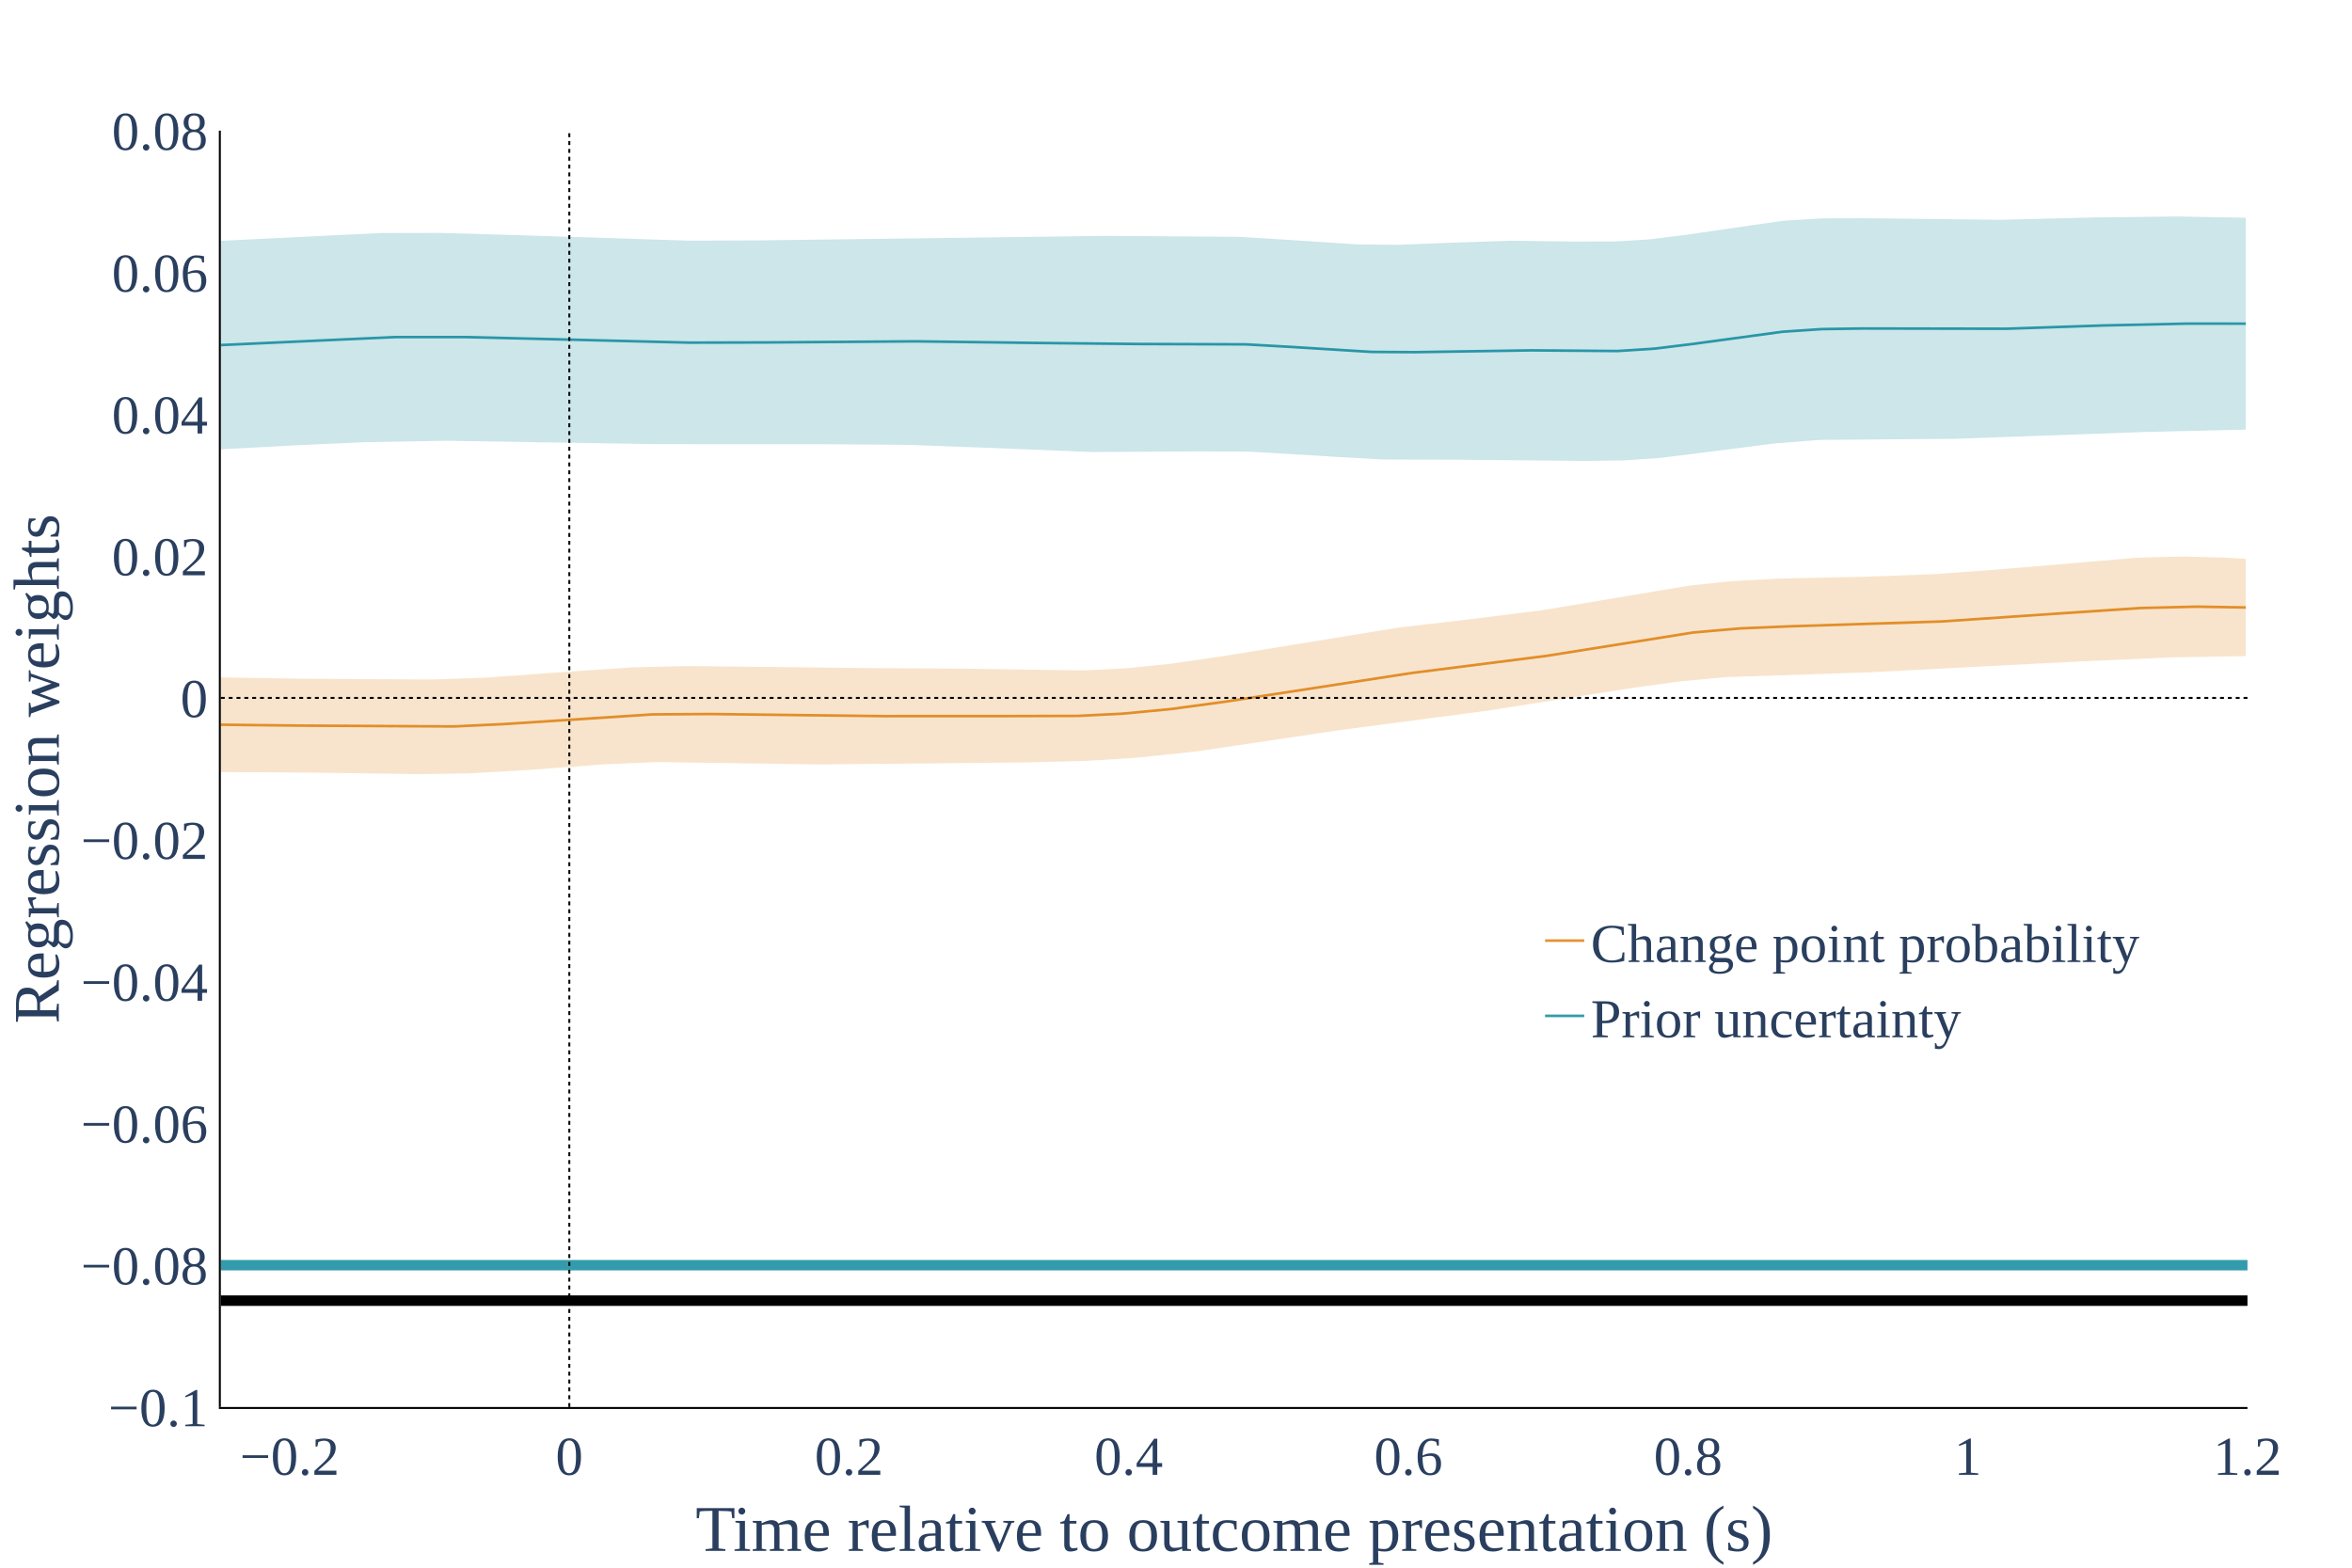
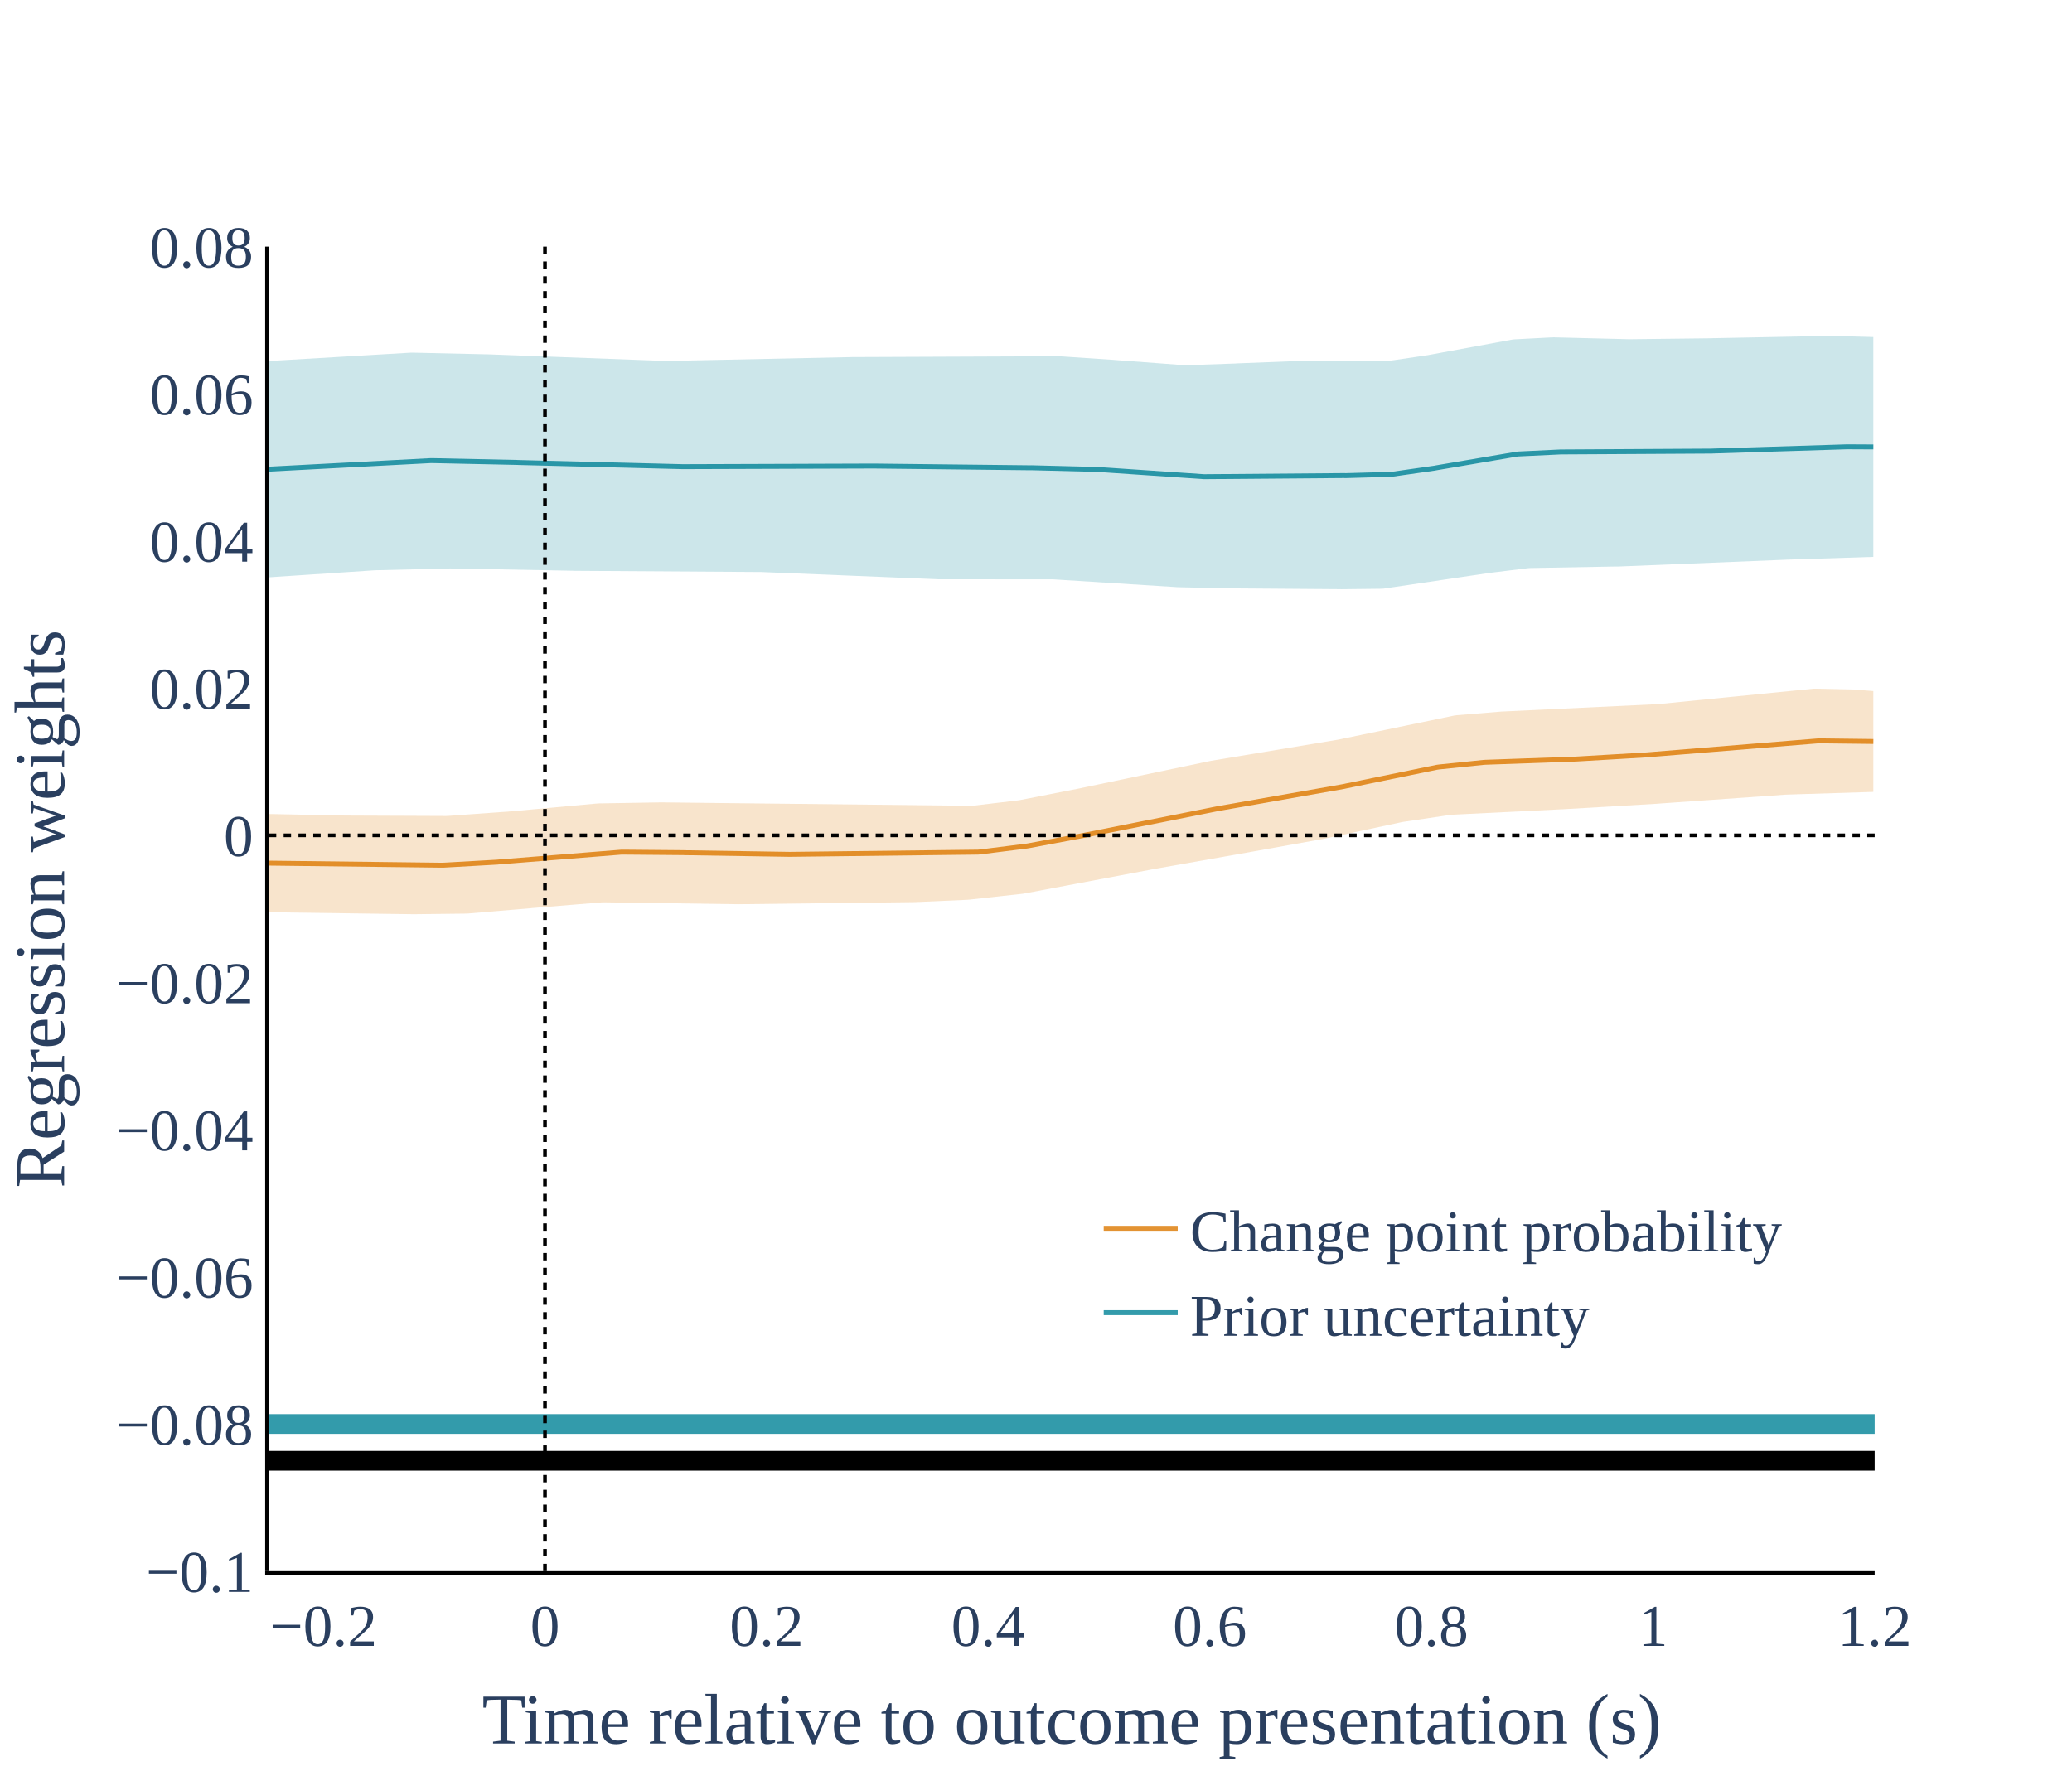
- <svg xmlns="http://www.w3.org/2000/svg" class="main-svg" width="1800" height="1200" style="" viewBox="0 0 1800 1200">
-   <rect x="0" y="0" width="1800" height="1200" style="fill: rgb(255, 255, 255); fill-opacity: 1;" />
-   <defs id="defs-352318">
+ <svg xmlns="http://www.w3.org/2000/svg" class="main-svg" width="2625" height="2250" style="" viewBox="0 0 840 720">
+   <rect x="0" y="0" width="840" height="720" style="fill: rgb(255, 255, 255); fill-opacity: 1;" />
+   <defs id="defs-042c22">
    <g class="clips">
-       <clipPath id="clip352318xyplot" class="plotclip">
-         <rect width="1551" height="977" />
-       </clipPath>
-       <clipPath class="axesclip" id="clip352318x">
-         <rect x="169" y="0" width="1551" height="1200" />
-       </clipPath>
-       <clipPath class="axesclip" id="clip352318y">
-         <rect x="0" y="100" width="1800" height="977" />
-       </clipPath>
-       <clipPath class="axesclip" id="clip352318xy">
-         <rect x="169" y="100" width="1551" height="977" />
+       <clipPath id="clip042c22xyplot" class="plotclip">
+         <rect width="651" height="537" />
+       </clipPath>
+       <clipPath class="axesclip" id="clip042c22x">
+         <rect x="109" y="0" width="651" height="720" />
+       </clipPath>
+       <clipPath class="axesclip" id="clip042c22y">
+         <rect x="0" y="100" width="840" height="537" />
+       </clipPath>
+       <clipPath class="axesclip" id="clip042c22xy">
+         <rect x="109" y="100" width="651" height="537" />
      </clipPath>
    </g>
    <g class="gradients" />
    <g class="patterns" />
  </defs>
  <g class="bglayer">
-     <rect class="bg" x="169" y="100" width="1551" height="977" style="fill: rgb(255, 255, 255); fill-opacity: 1; stroke-width: 0;" />
+     <rect class="bg" x="109" y="100" width="651" height="537" style="fill: rgb(255, 255, 255); fill-opacity: 1; stroke-width: 0;" />
  </g>
  <g class="layer-below">
    <g class="imagelayer" />
    <g class="shapelayer" />
  </g>
  <g class="cartesianlayer">
    <g class="subplot xy">
      <g class="layer-subplot">
        <g class="shapelayer" />
        <g class="imagelayer" />
      </g>
      <g class="minor-gridlayer">
        <g class="x" />
        <g class="y" />
      </g>
      <g class="gridlayer">
        <g class="x">
-           <path class="xgrid crisp" transform="translate(221.66,0)" d="M0,100v977" style="stroke: rgb(255, 255, 255); stroke-opacity: 1; stroke-width: 1px;" />
-           <path class="xgrid crisp" transform="translate(649.75,0)" d="M0,100v977" style="stroke: rgb(255, 255, 255); stroke-opacity: 1; stroke-width: 1px;" />
-           <path class="xgrid crisp" transform="translate(863.8,0)" d="M0,100v977" style="stroke: rgb(255, 255, 255); stroke-opacity: 1; stroke-width: 1px;" />
-           <path class="xgrid crisp" transform="translate(1077.85,0)" d="M0,100v977" style="stroke: rgb(255, 255, 255); stroke-opacity: 1; stroke-width: 1px;" />
-           <path class="xgrid crisp" transform="translate(1291.9,0)" d="M0,100v977" style="stroke: rgb(255, 255, 255); stroke-opacity: 1; stroke-width: 1px;" />
-           <path class="xgrid crisp" transform="translate(1505.95,0)" d="M0,100v977" style="stroke: rgb(255, 255, 255); stroke-opacity: 1; stroke-width: 1px;" />
+           <path class="xgrid crisp" transform="translate(131.1,0)" d="M0,100v537" style="stroke: rgb(255, 255, 255); stroke-opacity: 1; stroke-width: 1px;" />
+           <path class="xgrid crisp" transform="translate(310.79,0)" d="M0,100v537" style="stroke: rgb(255, 255, 255); stroke-opacity: 1; stroke-width: 1px;" />
+           <path class="xgrid crisp" transform="translate(400.63,0)" d="M0,100v537" style="stroke: rgb(255, 255, 255); stroke-opacity: 1; stroke-width: 1px;" />
+           <path class="xgrid crisp" transform="translate(490.47,0)" d="M0,100v537" style="stroke: rgb(255, 255, 255); stroke-opacity: 1; stroke-width: 1px;" />
+           <path class="xgrid crisp" transform="translate(580.31,0)" d="M0,100v537" style="stroke: rgb(255, 255, 255); stroke-opacity: 1; stroke-width: 1px;" />
+           <path class="xgrid crisp" transform="translate(670.16,0)" d="M0,100v537" style="stroke: rgb(255, 255, 255); stroke-opacity: 1; stroke-width: 1px;" />
        </g>
        <g class="y">
-           <path class="ygrid crisp" transform="translate(0,968.44)" d="M169,0h1551" style="stroke: rgb(255, 255, 255); stroke-opacity: 1; stroke-width: 1px;" />
-           <path class="ygrid crisp" transform="translate(0,859.89)" d="M169,0h1551" style="stroke: rgb(255, 255, 255); stroke-opacity: 1; stroke-width: 1px;" />
-           <path class="ygrid crisp" transform="translate(0,751.33)" d="M169,0h1551" style="stroke: rgb(255, 255, 255); stroke-opacity: 1; stroke-width: 1px;" />
-           <path class="ygrid crisp" transform="translate(0,642.78)" d="M169,0h1551" style="stroke: rgb(255, 255, 255); stroke-opacity: 1; stroke-width: 1px;" />
-           <path class="ygrid crisp" transform="translate(0,425.67)" d="M169,0h1551" style="stroke: rgb(255, 255, 255); stroke-opacity: 1; stroke-width: 1px;" />
-           <path class="ygrid crisp" transform="translate(0,317.11)" d="M169,0h1551" style="stroke: rgb(255, 255, 255); stroke-opacity: 1; stroke-width: 1px;" />
-           <path class="ygrid crisp" transform="translate(0,208.56)" d="M169,0h1551" style="stroke: rgb(255, 255, 255); stroke-opacity: 1; stroke-width: 1px;" />
+           <path class="ygrid crisp" transform="translate(0,577.33)" d="M109,0h651" style="stroke: rgb(255, 255, 255); stroke-opacity: 1; stroke-width: 1px;" />
+           <path class="ygrid crisp" transform="translate(0,517.67)" d="M109,0h651" style="stroke: rgb(255, 255, 255); stroke-opacity: 1; stroke-width: 1px;" />
+           <path class="ygrid crisp" transform="translate(0,458)" d="M109,0h651" style="stroke: rgb(255, 255, 255); stroke-opacity: 1; stroke-width: 1px;" />
+           <path class="ygrid crisp" transform="translate(0,398.33)" d="M109,0h651" style="stroke: rgb(255, 255, 255); stroke-opacity: 1; stroke-width: 1px;" />
+           <path class="ygrid crisp" transform="translate(0,279)" d="M109,0h651" style="stroke: rgb(255, 255, 255); stroke-opacity: 1; stroke-width: 1px;" />
+           <path class="ygrid crisp" transform="translate(0,219.33)" d="M109,0h651" style="stroke: rgb(255, 255, 255); stroke-opacity: 1; stroke-width: 1px;" />
+           <path class="ygrid crisp" transform="translate(0,159.67)" d="M109,0h651" style="stroke: rgb(255, 255, 255); stroke-opacity: 1; stroke-width: 1px;" />
        </g>
      </g>
      <g class="zerolinelayer">
-         <path class="xzl zl crisp" transform="translate(435.71,0)" d="M0,100v977" style="stroke: rgb(255, 255, 255); stroke-opacity: 1; stroke-width: 2px;" />
-         <path class="yzl zl crisp" transform="translate(0,534.22)" d="M169,0h1551" style="stroke: rgb(255, 255, 255); stroke-opacity: 1; stroke-width: 2px;" />
+         <path class="xzl zl crisp" transform="translate(220.94,0)" d="M0,100v537" style="stroke: rgb(255, 255, 255); stroke-opacity: 1; stroke-width: 2px;" />
+         <path class="yzl zl crisp" transform="translate(0,338.67)" d="M109,0h651" style="stroke: rgb(255, 255, 255); stroke-opacity: 1; stroke-width: 2px;" />
      </g>
      <g class="layer-between">
        <g class="shapelayer" />
        <g class="imagelayer" />
      </g>
      <path class="xlines-below" />
      <path class="ylines-below" />
      <g class="overlines-below" />
      <g class="xaxislayer-below" />
      <g class="yaxislayer-below" />
      <g class="overaxes-below" />
      <g class="overplot">
-         <g class="xy" transform="translate(169,100)" clip-path="url(#clip352318xyplot)">
+         <g class="xy" transform="translate(109,100)" clip-path="url(#clip042c22xyplot)">
          <g class="scatterlayer mlayer">
-             <g class="trace scatter trace1901d1" style="stroke-miterlimit: 2; opacity: 1;">
-               <g class="fills" />
-               <g class="errorbars" />
-               <g class="lines">
-                 <path class="js-line" d="M0,454.73L59.93,455.41L62.07,455.42L177.66,456.05L179.8,455.99L216.19,454.28L218.33,454.14L329.64,446.89L331.78,446.83L374.59,446.56L376.73,446.58L509.44,448.2L511.58,448.18L592.92,448.15L595.06,448.17L654.99,447.99L657.13,447.93L689.24,446.33L691.38,446.17L725.63,442.9L727.77,442.65L768.44,437.15L770.58,436.83L911.85,415.08L913.99,414.81L1014.59,402.03L1016.73,401.7L1125.9,384.3L1128.04,384.05L1162.29,381.06L1164.43,380.93L1202.96,379.34L1205.1,379.29L1316.4,375.73L1318.54,375.61L1378.48,371.51L1380.62,371.35L1468.38,365.47L1470.52,365.38L1511.19,364.4L1513.33,364.39L1549.72,365" style="vector-effect: none; fill: none; stroke: rgb(220, 120, 0); stroke-opacity: 0.8; stroke-width: 2px; opacity: 1;" />
-               </g>
-               <g class="points" />
-               <g class="text" />
-             </g>
-             <g class="trace scatter trace68e63c" style="stroke-miterlimit: 2; opacity: 1;">
+             <g class="trace scatter tracedc8eb6" style="stroke-miterlimit: 2; opacity: 1;">
+               <g class="fills" />
+               <g class="errorbars" />
+               <g class="lines">
+                 <path class="js-line" d="M0,249.94L70.08,250.78L70.98,250.76L92.54,249.54L93.44,249.45L142.85,245.49L143.75,245.48L168.01,245.69L168.9,245.72L211.13,246.38L212.03,246.37L287.5,245.48L288.39,245.4L307.26,243.02L308.16,242.87L330.62,238.64L331.52,238.45L385.43,227.71L386.32,227.57L435.74,218.87L436.64,218.67L473.47,211.09L474.37,210.96L492.34,209.11L493.24,209.05L529.17,207.78L530.07,207.74L557.92,206.1L558.82,206.03L628,200.38L628.9,200.36L650.46,200.62" style="vector-effect: none; fill: none; stroke: rgb(220, 120, 0); stroke-opacity: 0.8; stroke-width: 2px; opacity: 1;" />
+               </g>
+               <g class="points" />
+               <g class="text" />
+             </g>
+             <g class="trace scatter trace28f166" style="stroke-miterlimit: 2; opacity: 1;">
              <g class="fills">
                <g>
-                   <path class="js-fill" d="M0,418.5L62.07,419.5L64.21,419.52L160.54,420.15L162.68,420.12L203.35,418.65L205.49,418.52L250.44,415.26L252.58,415.08L314.65,410.87L316.79,410.78L355.32,409.86L357.46,409.85L406.69,410.36L408.83,410.41L498.73,411.42L500.87,411.42L567.23,411.81L569.37,411.86L659.27,413.2L661.41,413.14L691.38,411.64L693.52,411.47L725.63,408.21L727.77,407.94L766.3,402.36L768.44,402.02L901.15,380.42L903.29,380.14L954.66,374.15L956.8,373.91L1010.31,367.21L1012.45,366.89L1055.26,359.79L1057.4,359.4L1121.62,348.59L1123.76,348.31L1153.72,345.07L1155.87,344.89L1192.25,342.88L1194.39,342.8L1260.75,341.36L1262.89,341.31L1312.12,339.43L1314.26,339.31L1365.63,335.47L1367.77,335.27L1466.24,326.94L1468.38,326.83L1500.48,326L1502.62,326L1534.73,326.88L1536.87,327L1549.72,327.8L1549.72,402.2L1494.06,403.18L1491.92,403.25L1423.43,406.24L1421.29,406.35L1260.75,414.68L1258.61,414.75L1153.72,418.23L1151.58,418.37L1117.34,421.51L1115.2,421.76L1080.95,426.49L1078.81,426.83L967.5,444.25L965.36,444.52L856.2,458.88L854.06,459.21L747.03,475.11L744.89,475.38L702.08,479.86L699.94,480.04L663.55,482.35L661.41,482.44L616.46,483.6L614.32,483.63L458.07,485.13L455.92,485.1L333.92,483.36L331.78,483.41L295.39,484.94L293.25,485.07L237.59,489.2L235.45,489.36L190.5,491.97L188.36,492.04L151.97,492.53L149.83,492.52L66.36,491.38L64.21,491.36L0,490.97Z" style="fill: rgb(220, 120, 0); fill-opacity: 0.2; stroke-width: 0;" />
+                   <path class="js-fill" d="M0,230.02L30.55,230.64L31.44,230.65L71.87,230.82L72.77,230.79L98.83,228.9L99.73,228.81L132.97,225.78L133.87,225.73L159.02,225.31L159.92,225.32L284.8,226.7L285.7,226.64L303.67,224.51L304.57,224.37L328.82,219.61L329.72,219.41L381.83,208.49L382.73,208.34L433.94,199.8L434.84,199.6L480.66,190.09L481.56,189.98L499.53,188.5L500.42,188.46L563.31,185.47L564.21,185.38L626.2,179.22L627.1,179.21L642.38,179.55L643.27,179.61L650.46,180.18L650.46,221.06L615.42,222.16L614.52,222.21L563.31,225.82L562.42,225.89L524.68,228.1L523.78,228.13L479.76,230.31L478.86,230.4L459.99,233.19L459.1,233.36L428.55,239.89L427.65,240.09L393.51,246.21L392.61,246.36L358.47,252.4L357.57,252.58L306.36,262.25L305.47,262.38L283.9,264.76L283,264.82L262.34,265.74L261.44,265.76L190.47,266.61L189.57,266.6L135.66,265.83L134.76,265.87L106.91,268.15L106.01,268.24L80.86,270.36L79.96,270.41L58.4,270.66L57.5,270.64L0,269.86Z" style="fill: rgb(220, 120, 0); fill-opacity: 0.2; stroke-width: 0;" />
                </g>
              </g>
              <g class="errorbars" />
              <g class="lines">
-                 <path class="js-line" d="M0,418.5L62.07,419.5L64.21,419.52L160.54,420.15L162.68,420.12L203.35,418.65L205.49,418.52L250.44,415.26L252.58,415.08L314.65,410.87L316.79,410.78L355.32,409.86L357.46,409.85L406.69,410.36L408.83,410.41L498.73,411.42L500.87,411.42L567.23,411.81L569.37,411.86L659.27,413.2L661.41,413.14L691.38,411.64L693.52,411.47L725.63,408.21L727.77,407.94L766.3,402.36L768.44,402.02L901.15,380.42L903.29,380.14L954.66,374.15L956.8,373.91L1010.31,367.21L1012.45,366.89L1055.26,359.79L1057.4,359.4L1121.62,348.59L1123.76,348.31L1153.72,345.07L1155.87,344.89L1192.25,342.88L1194.39,342.8L1260.75,341.36L1262.89,341.31L1312.12,339.43L1314.26,339.31L1365.63,335.47L1367.77,335.27L1466.24,326.94L1468.38,326.83L1500.48,326L1502.62,326L1534.73,326.88L1536.87,327L1549.72,327.8L1549.72,402.2L1494.06,403.18L1491.92,403.25L1423.43,406.24L1421.29,406.35L1260.75,414.68L1258.61,414.75L1153.72,418.23L1151.58,418.37L1117.34,421.51L1115.2,421.76L1080.95,426.49L1078.81,426.83L967.5,444.25L965.36,444.52L856.2,458.88L854.06,459.21L747.03,475.11L744.89,475.38L702.08,479.86L699.94,480.04L663.55,482.35L661.41,482.44L616.46,483.6L614.32,483.63L458.07,485.13L455.92,485.1L333.92,483.36L331.78,483.41L295.39,484.94L293.25,485.07L237.59,489.2L235.45,489.36L190.5,491.97L188.36,492.04L151.97,492.53L149.83,492.52L66.36,491.38L64.21,491.36L0,490.97" style="vector-effect: none; fill: none; stroke: rgb(255, 255, 255); stroke-opacity: 0; stroke-width: 2px; opacity: 1;" />
-               </g>
-               <g class="points" />
-               <g class="text" />
-             </g>
-             <g class="trace scatter trace5e1f94" style="stroke-miterlimit: 2; opacity: 1;">
-               <g class="fills" />
-               <g class="errorbars" />
-               <g class="lines">
-                 <path class="js-line" d="M0,164.13L132.71,158.05L134.85,158.02L186.22,158.02L188.36,158.05L261.14,159.82L263.28,159.88L357.46,162.25L359.6,162.27L419.54,162.11L421.68,162.09L530.84,161.29L532.98,161.3L618.6,162.43L620.74,162.48L706.36,163.35L708.5,163.33L783.42,163.58L785.56,163.65L821.95,165.71L824.09,165.86L879.74,169.32L881.88,169.38L913.99,169.57L916.13,169.53L1003.89,168.17L1006.03,168.21L1068.11,168.69L1070.25,168.61L1095.93,166.97L1098.07,166.77L1128.04,163.09L1130.18,162.78L1194.39,154.04L1196.53,153.84L1224.36,151.97L1226.5,151.89L1256.47,151.44L1258.61,151.45L1365.63,151.64L1367.77,151.59L1438.41,149.21L1440.55,149.13L1504.77,147.72L1506.91,147.71L1549.72,147.76" style="vector-effect: none; fill: none; stroke: rgb(0, 130, 150); stroke-opacity: 0.8; stroke-width: 2px; opacity: 1;" />
-               </g>
-               <g class="points" />
-               <g class="text" />
-             </g>
-             <g class="trace scatter trace449321" style="stroke-miterlimit: 2; opacity: 1;">
+                 <path class="js-line" d="M0,230.02L30.55,230.64L31.44,230.65L71.87,230.82L72.77,230.79L98.83,228.9L99.73,228.81L132.97,225.78L133.87,225.73L159.02,225.31L159.92,225.32L284.8,226.7L285.7,226.64L303.67,224.51L304.57,224.37L328.82,219.61L329.72,219.41L381.83,208.49L382.73,208.34L433.94,199.8L434.84,199.6L480.66,190.09L481.56,189.98L499.53,188.5L500.42,188.46L563.31,185.47L564.21,185.38L626.2,179.22L627.1,179.21L642.38,179.55L643.27,179.61L650.46,180.18L650.46,221.06L615.42,222.16L614.52,222.21L563.31,225.82L562.42,225.89L524.68,228.1L523.78,228.13L479.76,230.31L478.86,230.4L459.99,233.19L459.1,233.36L428.55,239.89L427.65,240.09L393.51,246.21L392.61,246.36L358.47,252.4L357.57,252.58L306.36,262.25L305.47,262.38L283.9,264.76L283,264.82L262.34,265.74L261.44,265.76L190.47,266.61L189.57,266.6L135.66,265.83L134.76,265.87L106.91,268.15L106.01,268.24L80.86,270.36L79.96,270.41L58.4,270.66L57.5,270.64L0,269.86" style="vector-effect: none; fill: none; stroke: rgb(255, 255, 255); stroke-opacity: 0; stroke-width: 2px; opacity: 1;" />
+               </g>
+               <g class="points" />
+               <g class="text" />
+             </g>
+             <g class="trace scatter tracee8c8e8" style="stroke-miterlimit: 2; opacity: 1;">
+               <g class="fills" />
+               <g class="errorbars" />
+               <g class="lines">
+                 <path class="js-line" d="M0,90.21L65.59,86.76L66.48,86.76L100.62,87.49L101.52,87.53L168.01,89.21L168.9,89.2L245.27,88.95L246.17,88.96L308.16,89.65L309.06,89.64L336.01,90.33L336.91,90.39L379.14,93.26L380.03,93.25L435.74,92.81L436.64,92.83L454.6,92.32L455.5,92.25L472.57,89.81L473.47,89.64L505.81,84.15L506.71,84.06L523.78,83.24L524.68,83.24L584.88,82.9L585.77,82.86L639.68,81.16L640.58,81.16L650.46,81.21" style="vector-effect: none; fill: none; stroke: rgb(0, 130, 150); stroke-opacity: 0.8; stroke-width: 2px; opacity: 1;" />
+               </g>
+               <g class="points" />
+               <g class="text" />
+             </g>
+             <g class="trace scatter trace619b03" style="stroke-miterlimit: 2; opacity: 1;">
              <g class="fills">
                <g>
-                   <path class="js-fill" d="M0,84.35L122.01,78.4L124.15,78.37L166.96,78.28L169.1,78.31L235.45,80.26L237.59,80.35L357.46,84.2L359.6,84.22L413.11,84.01L415.26,83.98L676.4,80.56L678.54,80.56L777,81.25L779.14,81.33L819.81,83.78L821.95,83.94L869.04,87.01L871.18,87.09L899.01,87.4L901.15,87.37L937.54,85.96L939.68,85.85L986.77,84.3L988.91,84.29L1029.58,84.84L1031.72,84.88L1065.96,84.86L1068.11,84.79L1091.65,83.35L1093.79,83.15L1119.48,80.02L1121.62,79.71L1194.39,69.14L1196.53,68.94L1224.36,67.21L1226.5,67.15L1256.47,67.01L1258.61,67.05L1361.35,68.25L1363.49,68.22L1431.99,66.51L1434.13,66.46L1496.2,65.72L1498.34,65.73L1549.72,66.68L1549.72,228.84L1472.66,230.64L1470.52,230.72L1327.1,235.88L1324.96,235.9L1224.36,236.72L1222.22,236.83L1190.11,239.37L1187.97,239.6L1151.58,244.23L1149.44,244.53L1102.35,250.41L1100.21,250.61L1074.53,252.35L1072.39,252.43L1044.56,252.8L1042.42,252.78L946.1,251.87L943.96,251.9L890.44,251.71L888.3,251.64L849.78,249.47L847.63,249.32L787.7,245.75L785.56,245.69L747.03,245.51L744.89,245.54L667.83,245.99L665.69,245.95L605.76,243.53L603.62,243.42L526.56,240.55L524.42,240.5L460.21,240.03L458.07,240.04L336.06,240L333.92,239.96L173.38,237.4L171.24,237.41L111.31,238.43L109.17,238.5L53.51,241.05L51.37,241.17L0,243.92Z" style="fill: rgb(0, 130, 150); fill-opacity: 0.2; stroke-width: 0;" />
+                   <path class="js-fill" d="M0,46.36L57.5,42.98L58.4,42.97L89.84,43.68L90.74,43.72L160.82,46.33L161.72,46.33L235.39,44.78L236.29,44.76L319.84,44.42L320.74,44.44L342.3,45.88L343.2,45.96L371.05,48.04L371.95,48.06L391.71,47.37L392.61,47.31L417.77,46.33L418.67,46.33L454.6,46.19L455.5,46.1L469.88,43.98L470.78,43.81L504.02,37.69L504.92,37.59L520.19,36.79L521.09,36.78L550.74,37.52L551.63,37.54L583.98,37.16L584.88,37.13L633.39,36.18L634.29,36.2L650.46,36.65L650.46,125.78L615.42,126.9L614.52,126.95L547.14,129.69L546.24,129.68L511.2,130.31L510.31,130.38L494.13,132.37L493.24,132.52L451.91,138.65L451.01,138.7L434.84,138.89L433.94,138.87L389.92,138.54L389.02,138.55L368.35,138.07L367.46,138.01L318.04,134.89L317.14,134.89L271.32,134.86L270.43,134.81L199.45,131.91L198.55,131.91L123.98,131.43L123.08,131.4L73.67,130.48L72.77,130.49L43.12,131.21L42.23,131.26L8.98,133.47L8.09,133.53L0,134.07Z" style="fill: rgb(0, 130, 150); fill-opacity: 0.2; stroke-width: 0;" />
                </g>
              </g>
              <g class="errorbars" />
              <g class="lines">
-                 <path class="js-line" d="M0,84.35L122.01,78.4L124.15,78.37L166.96,78.28L169.1,78.31L235.45,80.26L237.59,80.35L357.46,84.2L359.6,84.22L413.11,84.01L415.26,83.98L676.4,80.56L678.54,80.56L777,81.25L779.14,81.33L819.81,83.78L821.95,83.94L869.04,87.01L871.18,87.09L899.01,87.4L901.15,87.37L937.54,85.96L939.68,85.85L986.77,84.3L988.91,84.29L1029.58,84.84L1031.72,84.88L1065.96,84.86L1068.11,84.79L1091.65,83.35L1093.79,83.15L1119.48,80.02L1121.62,79.71L1194.39,69.14L1196.53,68.94L1224.36,67.21L1226.5,67.15L1256.47,67.01L1258.61,67.05L1361.35,68.25L1363.49,68.22L1431.99,66.51L1434.13,66.46L1496.2,65.72L1498.34,65.73L1549.72,66.68L1549.72,228.84L1472.66,230.64L1470.52,230.72L1327.1,235.88L1324.96,235.9L1224.36,236.72L1222.22,236.83L1190.11,239.37L1187.97,239.6L1151.58,244.23L1149.44,244.53L1102.35,250.41L1100.21,250.61L1074.53,252.35L1072.39,252.43L1044.56,252.8L1042.42,252.78L946.1,251.87L943.96,251.9L890.44,251.71L888.3,251.64L849.78,249.47L847.63,249.32L787.7,245.75L785.56,245.69L747.03,245.51L744.89,245.54L667.83,245.99L665.69,245.95L605.76,243.53L603.62,243.42L526.56,240.55L524.42,240.5L460.21,240.03L458.07,240.04L336.06,240L333.92,239.96L173.38,237.4L171.24,237.41L111.31,238.43L109.17,238.5L53.51,241.05L51.37,241.17L0,243.92" style="vector-effect: none; fill: none; stroke: rgb(255, 255, 255); stroke-opacity: 0; stroke-width: 2px; opacity: 1;" />
-               </g>
-               <g class="points" />
-               <g class="text" />
-             </g>
-             <g class="trace scatter trace8c4c43" style="stroke-miterlimit: 2; opacity: 1;">
-               <g class="fills" />
-               <g class="errorbars" />
-               <g class="lines">
-                 <path class="js-line" d="M0,868.44L1551,868.44" style="vector-effect: none; fill: none; stroke: rgb(0, 130, 150); stroke-opacity: 0.8; stroke-width: 8px; opacity: 1;" />
-               </g>
-               <g class="points" />
-               <g class="text" />
-             </g>
-             <g class="trace scatter traceb9a82a" style="stroke-miterlimit: 2; opacity: 1;">
-               <g class="fills" />
-               <g class="errorbars" />
-               <g class="lines">
-                 <path class="js-line" d="M0,895.58L1551,895.58" style="vector-effect: none; fill: none; stroke: rgb(0, 0, 0); stroke-opacity: 1; stroke-width: 8px; opacity: 1;" />
+                 <path class="js-line" d="M0,46.36L57.5,42.98L58.4,42.97L89.84,43.68L90.74,43.72L160.82,46.33L161.72,46.33L235.39,44.78L236.29,44.76L319.84,44.42L320.74,44.44L342.3,45.88L343.2,45.96L371.05,48.04L371.95,48.06L391.71,47.37L392.61,47.31L417.77,46.33L418.67,46.33L454.6,46.19L455.5,46.1L469.88,43.98L470.78,43.81L504.02,37.69L504.92,37.59L520.19,36.79L521.09,36.78L550.74,37.52L551.63,37.54L583.98,37.16L584.88,37.13L633.39,36.18L634.29,36.2L650.46,36.65L650.46,125.78L615.42,126.9L614.52,126.95L547.14,129.69L546.24,129.68L511.2,130.31L510.31,130.38L494.13,132.37L493.24,132.52L451.91,138.65L451.01,138.7L434.84,138.89L433.94,138.87L389.92,138.54L389.02,138.55L368.35,138.07L367.46,138.01L318.04,134.89L317.14,134.89L271.32,134.86L270.43,134.81L199.45,131.91L198.55,131.91L123.98,131.43L123.08,131.4L73.67,130.48L72.77,130.49L43.12,131.21L42.23,131.26L8.98,133.47L8.09,133.53L0,134.07" style="vector-effect: none; fill: none; stroke: rgb(255, 255, 255); stroke-opacity: 0; stroke-width: 2px; opacity: 1;" />
+               </g>
+               <g class="points" />
+               <g class="text" />
+             </g>
+             <g class="trace scatter trace15d106" style="stroke-miterlimit: 2; opacity: 1;">
+               <g class="fills" />
+               <g class="errorbars" />
+               <g class="lines">
+                 <path class="js-line" d="M0,477.33L651,477.33" style="vector-effect: none; fill: none; stroke: rgb(0, 130, 150); stroke-opacity: 0.8; stroke-width: 8px; opacity: 1;" />
+               </g>
+               <g class="points" />
+               <g class="text" />
+             </g>
+             <g class="trace scatter tracefa0cd0" style="stroke-miterlimit: 2; opacity: 1;">
+               <g class="fills" />
+               <g class="errorbars" />
+               <g class="lines">
+                 <path class="js-line" d="M0,492.25L651,492.25" style="vector-effect: none; fill: none; stroke: rgb(0, 0, 0); stroke-opacity: 1; stroke-width: 8px; opacity: 1;" />
              </g>
              <g class="points" />
              <g class="text" />
            </g>
          </g>
        </g>
      </g>
-       <path class="xlines-above crisp" d="M167.5,1077.75H1720" style="fill: none; stroke-width: 1.5px; stroke: rgb(0, 0, 0); stroke-opacity: 1;" />
-       <path class="ylines-above crisp" d="M168.25,100V1077" style="fill: none; stroke-width: 1.5px; stroke: rgb(0, 0, 0); stroke-opacity: 1;" />
+       <path class="xlines-above crisp" d="M107.5,637.75H760" style="fill: none; stroke-width: 1.5px; stroke: rgb(0, 0, 0); stroke-opacity: 1;" />
+       <path class="ylines-above crisp" d="M108.25,100V637" style="fill: none; stroke-width: 1.5px; stroke: rgb(0, 0, 0); stroke-opacity: 1;" />
      <g class="overlines-above" />
      <g class="xaxislayer-above">
        <g class="xtick">
-           <text text-anchor="middle" x="0" y="1128.9" transform="translate(221.66,0)" style="font-family: 'Times New Roman'; font-size: 42px; fill: rgb(42, 63, 95); fill-opacity: 1; white-space: pre; opacity: 1;">−0.2</text>
-         </g>
-         <g class="xtick">
-           <text text-anchor="middle" x="0" y="1128.9" style="font-family: 'Times New Roman'; font-size: 42px; fill: rgb(42, 63, 95); fill-opacity: 1; white-space: pre; opacity: 1;" transform="translate(435.71,0)">0</text>
-         </g>
-         <g class="xtick">
-           <text text-anchor="middle" x="0" y="1128.9" style="font-family: 'Times New Roman'; font-size: 42px; fill: rgb(42, 63, 95); fill-opacity: 1; white-space: pre; opacity: 1;" transform="translate(649.75,0)">0.2</text>
-         </g>
-         <g class="xtick">
-           <text text-anchor="middle" x="0" y="1128.9" style="font-family: 'Times New Roman'; font-size: 42px; fill: rgb(42, 63, 95); fill-opacity: 1; white-space: pre; opacity: 1;" transform="translate(863.8,0)">0.4</text>
-         </g>
-         <g class="xtick">
-           <text text-anchor="middle" x="0" y="1128.9" style="font-family: 'Times New Roman'; font-size: 42px; fill: rgb(42, 63, 95); fill-opacity: 1; white-space: pre; opacity: 1;" transform="translate(1077.85,0)">0.6</text>
-         </g>
-         <g class="xtick">
-           <text text-anchor="middle" x="0" y="1128.9" style="font-family: 'Times New Roman'; font-size: 42px; fill: rgb(42, 63, 95); fill-opacity: 1; white-space: pre; opacity: 1;" transform="translate(1291.9,0)">0.8</text>
-         </g>
-         <g class="xtick">
-           <text text-anchor="middle" x="0" y="1128.9" style="font-family: 'Times New Roman'; font-size: 42px; fill: rgb(42, 63, 95); fill-opacity: 1; white-space: pre; opacity: 1;" transform="translate(1505.95,0)">1</text>
-         </g>
-         <g class="xtick">
-           <text text-anchor="middle" x="0" y="1128.9" style="font-family: 'Times New Roman'; font-size: 42px; fill: rgb(42, 63, 95); fill-opacity: 1; white-space: pre; opacity: 1;" transform="translate(1720,0)">1.2</text>
+           <text text-anchor="middle" x="0" y="667.3" transform="translate(131.1,0)" style="font-family: 'Times New Roman'; font-size: 24px; fill: rgb(42, 63, 95); fill-opacity: 1; white-space: pre; opacity: 1;">−0.2</text>
+         </g>
+         <g class="xtick">
+           <text text-anchor="middle" x="0" y="667.3" style="font-family: 'Times New Roman'; font-size: 24px; fill: rgb(42, 63, 95); fill-opacity: 1; white-space: pre; opacity: 1;" transform="translate(220.94,0)">0</text>
+         </g>
+         <g class="xtick">
+           <text text-anchor="middle" x="0" y="667.3" style="font-family: 'Times New Roman'; font-size: 24px; fill: rgb(42, 63, 95); fill-opacity: 1; white-space: pre; opacity: 1;" transform="translate(310.79,0)">0.2</text>
+         </g>
+         <g class="xtick">
+           <text text-anchor="middle" x="0" y="667.3" style="font-family: 'Times New Roman'; font-size: 24px; fill: rgb(42, 63, 95); fill-opacity: 1; white-space: pre; opacity: 1;" transform="translate(400.63,0)">0.4</text>
+         </g>
+         <g class="xtick">
+           <text text-anchor="middle" x="0" y="667.3" style="font-family: 'Times New Roman'; font-size: 24px; fill: rgb(42, 63, 95); fill-opacity: 1; white-space: pre; opacity: 1;" transform="translate(490.47,0)">0.6</text>
+         </g>
+         <g class="xtick">
+           <text text-anchor="middle" x="0" y="667.3" style="font-family: 'Times New Roman'; font-size: 24px; fill: rgb(42, 63, 95); fill-opacity: 1; white-space: pre; opacity: 1;" transform="translate(580.31,0)">0.8</text>
+         </g>
+         <g class="xtick">
+           <text text-anchor="middle" x="0" y="667.3" style="font-family: 'Times New Roman'; font-size: 24px; fill: rgb(42, 63, 95); fill-opacity: 1; white-space: pre; opacity: 1;" transform="translate(670.16,0)">1</text>
+         </g>
+         <g class="xtick">
+           <text text-anchor="middle" x="0" y="667.3" style="font-family: 'Times New Roman'; font-size: 24px; fill: rgb(42, 63, 95); fill-opacity: 1; white-space: pre; opacity: 1;" transform="translate(760,0)">1.2</text>
        </g>
      </g>
      <g class="yaxislayer-above">
        <g class="ytick">
-           <text text-anchor="end" x="159.1" y="14.7" transform="translate(0,1077)" style="font-family: 'Times New Roman'; font-size: 42px; fill: rgb(42, 63, 95); fill-opacity: 1; white-space: pre; opacity: 1;">−0.1</text>
-         </g>
-         <g class="ytick">
-           <text text-anchor="end" x="159.1" y="14.7" style="font-family: 'Times New Roman'; font-size: 42px; fill: rgb(42, 63, 95); fill-opacity: 1; white-space: pre; opacity: 1;" transform="translate(0,968.44)">−0.08</text>
-         </g>
-         <g class="ytick">
-           <text text-anchor="end" x="159.1" y="14.7" style="font-family: 'Times New Roman'; font-size: 42px; fill: rgb(42, 63, 95); fill-opacity: 1; white-space: pre; opacity: 1;" transform="translate(0,859.89)">−0.06</text>
-         </g>
-         <g class="ytick">
-           <text text-anchor="end" x="159.1" y="14.7" style="font-family: 'Times New Roman'; font-size: 42px; fill: rgb(42, 63, 95); fill-opacity: 1; white-space: pre; opacity: 1;" transform="translate(0,751.33)">−0.04</text>
-         </g>
-         <g class="ytick">
-           <text text-anchor="end" x="159.1" y="14.7" style="font-family: 'Times New Roman'; font-size: 42px; fill: rgb(42, 63, 95); fill-opacity: 1; white-space: pre; opacity: 1;" transform="translate(0,642.78)">−0.02</text>
-         </g>
-         <g class="ytick">
-           <text text-anchor="end" x="159.1" y="14.7" style="font-family: 'Times New Roman'; font-size: 42px; fill: rgb(42, 63, 95); fill-opacity: 1; white-space: pre; opacity: 1;" transform="translate(0,534.22)">0</text>
-         </g>
-         <g class="ytick">
-           <text text-anchor="end" x="159.1" y="14.7" style="font-family: 'Times New Roman'; font-size: 42px; fill: rgb(42, 63, 95); fill-opacity: 1; white-space: pre; opacity: 1;" transform="translate(0,425.67)">0.02</text>
-         </g>
-         <g class="ytick">
-           <text text-anchor="end" x="159.1" y="14.7" style="font-family: 'Times New Roman'; font-size: 42px; fill: rgb(42, 63, 95); fill-opacity: 1; white-space: pre; opacity: 1;" transform="translate(0,317.11)">0.04</text>
-         </g>
-         <g class="ytick">
-           <text text-anchor="end" x="159.1" y="14.7" style="font-family: 'Times New Roman'; font-size: 42px; fill: rgb(42, 63, 95); fill-opacity: 1; white-space: pre; opacity: 1;" transform="translate(0,208.56)">0.06</text>
-         </g>
-         <g class="ytick">
-           <text text-anchor="end" x="159.1" y="14.7" style="font-family: 'Times New Roman'; font-size: 42px; fill: rgb(42, 63, 95); fill-opacity: 1; white-space: pre; opacity: 1;" transform="translate(0,100)">0.08</text>
+           <text text-anchor="end" x="102.7" y="8.4" transform="translate(0,637)" style="font-family: 'Times New Roman'; font-size: 24px; fill: rgb(42, 63, 95); fill-opacity: 1; white-space: pre; opacity: 1;">−0.1</text>
+         </g>
+         <g class="ytick">
+           <text text-anchor="end" x="102.7" y="8.4" style="font-family: 'Times New Roman'; font-size: 24px; fill: rgb(42, 63, 95); fill-opacity: 1; white-space: pre; opacity: 1;" transform="translate(0,577.33)">−0.08</text>
+         </g>
+         <g class="ytick">
+           <text text-anchor="end" x="102.7" y="8.4" style="font-family: 'Times New Roman'; font-size: 24px; fill: rgb(42, 63, 95); fill-opacity: 1; white-space: pre; opacity: 1;" transform="translate(0,517.67)">−0.06</text>
+         </g>
+         <g class="ytick">
+           <text text-anchor="end" x="102.7" y="8.4" style="font-family: 'Times New Roman'; font-size: 24px; fill: rgb(42, 63, 95); fill-opacity: 1; white-space: pre; opacity: 1;" transform="translate(0,458)">−0.04</text>
+         </g>
+         <g class="ytick">
+           <text text-anchor="end" x="102.7" y="8.4" style="font-family: 'Times New Roman'; font-size: 24px; fill: rgb(42, 63, 95); fill-opacity: 1; white-space: pre; opacity: 1;" transform="translate(0,398.33)">−0.02</text>
+         </g>
+         <g class="ytick">
+           <text text-anchor="end" x="102.7" y="8.4" style="font-family: 'Times New Roman'; font-size: 24px; fill: rgb(42, 63, 95); fill-opacity: 1; white-space: pre; opacity: 1;" transform="translate(0,338.67)">0</text>
+         </g>
+         <g class="ytick">
+           <text text-anchor="end" x="102.7" y="8.4" style="font-family: 'Times New Roman'; font-size: 24px; fill: rgb(42, 63, 95); fill-opacity: 1; white-space: pre; opacity: 1;" transform="translate(0,279)">0.02</text>
+         </g>
+         <g class="ytick">
+           <text text-anchor="end" x="102.7" y="8.4" style="font-family: 'Times New Roman'; font-size: 24px; fill: rgb(42, 63, 95); fill-opacity: 1; white-space: pre; opacity: 1;" transform="translate(0,219.33)">0.04</text>
+         </g>
+         <g class="ytick">
+           <text text-anchor="end" x="102.7" y="8.4" style="font-family: 'Times New Roman'; font-size: 24px; fill: rgb(42, 63, 95); fill-opacity: 1; white-space: pre; opacity: 1;" transform="translate(0,159.67)">0.06</text>
+         </g>
+         <g class="ytick">
+           <text text-anchor="end" x="102.7" y="8.4" style="font-family: 'Times New Roman'; font-size: 24px; fill: rgb(42, 63, 95); fill-opacity: 1; white-space: pre; opacity: 1;" transform="translate(0,100)">0.08</text>
        </g>
      </g>
      <g class="overaxes-above" />
    </g>
  </g>
  <g class="polarlayer" />
  <g class="smithlayer" />
  <g class="ternarylayer" />
  <g class="geolayer" />
  <g class="funnelarealayer" />
  <g class="pielayer" />
  <g class="iciclelayer" />
  <g class="treemaplayer" />
  <g class="sunburstlayer" />
  <g class="glimages" />
-   <defs id="topdefs-352318">
+   <defs id="topdefs-042c22">
    <g class="clips" />
-     <clipPath id="legend352318">
-       <rect width="465" height="126" x="0" y="0" />
+     <clipPath id="legend042c22">
+       <rect width="285" height="79" x="0" y="0" />
    </clipPath>
  </defs>
  <g class="layer-above">
    <g class="imagelayer" />
    <g class="shapelayer">
-       <g class="shape-group" data-index="0" clip-path="url(#clip352318x)">
-         <path data-index="0" fill-rule="evenodd" d="M435.71,1077L435.71,100" style="opacity: 1; stroke: rgb(0, 0, 0); stroke-opacity: 1; fill: rgb(0, 0, 0); fill-opacity: 0; stroke-dasharray: 3px, 3px; stroke-width: 1.5px;" />
-       </g>
-       <g class="shape-group" data-index="1" clip-path="url(#clip352318y)">
-         <path data-index="1" fill-rule="evenodd" d="M169,534.22L1720,534.22" style="opacity: 1; stroke: rgb(0, 0, 0); stroke-opacity: 1; fill: rgb(0, 0, 0); fill-opacity: 0; stroke-dasharray: 3px, 3px; stroke-width: 1.5px;" />
+       <g class="shape-group" data-index="0" clip-path="url(#clip042c22x)">
+         <path data-index="0" fill-rule="evenodd" d="M220.94,637L220.94,100" style="opacity: 1; stroke: rgb(0, 0, 0); stroke-opacity: 1; fill: rgb(0, 0, 0); fill-opacity: 0; stroke-dasharray: 3px, 3px; stroke-width: 1.5px;" />
+       </g>
+       <g class="shape-group" data-index="1" clip-path="url(#clip042c22y)">
+         <path data-index="1" fill-rule="evenodd" d="M109,338.67L760,338.67" style="opacity: 1; stroke: rgb(0, 0, 0); stroke-opacity: 1; fill: rgb(0, 0, 0); fill-opacity: 0; stroke-dasharray: 3px, 3px; stroke-width: 1.5px;" />
      </g>
    </g>
  </g>
  <g class="infolayer">
-     <g class="legend" pointer-events="all" transform="translate(1177.45,686.2)">
-       <rect class="bg" shape-rendering="crispEdges" width="465" height="126" x="0" y="0" style="stroke: rgb(68, 68, 68); stroke-opacity: 1; fill: rgb(255, 255, 255); fill-opacity: 0.7; stroke-width: 0px;" />
-       <g class="scrollbox" transform="" clip-path="url(#legend352318)">
+     <g class="legend" pointer-events="all" transform="translate(442.45,475.9)">
+       <rect class="bg" shape-rendering="crispEdges" width="285" height="79" x="0" y="0" style="stroke: rgb(68, 68, 68); stroke-opacity: 1; fill: rgb(255, 255, 255); fill-opacity: 0.7; stroke-width: 0px;" />
+       <g class="scrollbox" transform="" clip-path="url(#legend042c22)">
        <g class="groups">
-           <g class="traces" transform="translate(0,33.8)" style="opacity: 1;">
-             <text class="legendtext" text-anchor="start" x="40" y="16.38" style="font-family: 'Times New Roman'; font-size: 42px; fill: rgb(42, 63, 95); fill-opacity: 1; white-space: pre;">Change point probability</text>
+           <g class="traces" transform="translate(0,22.1)" style="opacity: 1;">
+             <text class="legendtext" text-anchor="start" x="40" y="9.36" style="font-family: 'Times New Roman'; font-size: 24px; fill: rgb(42, 63, 95); fill-opacity: 1; white-space: pre;">Change point probability</text>
            <g class="layers" style="opacity: 1;">
              <g class="legendfill" />
              <g class="legendlines">
                <path class="js-line" d="M5,0h30" style="fill: none; stroke: rgb(220, 120, 0); stroke-opacity: 0.8; stroke-width: 2px;" />
              </g>
              <g class="legendsymbols">
                <g class="legendpoints" />
              </g>
            </g>
-             <rect class="legendtoggle" x="0" y="-28.8" width="459.953" height="57.6" style="fill: rgb(0, 0, 0); fill-opacity: 0;" />
+             <rect class="legendtoggle" x="0" y="-17.1" width="279.969" height="34.2" style="fill: rgb(0, 0, 0); fill-opacity: 0;" />
          </g>
-           <g class="traces" transform="translate(0,91.4)" style="opacity: 1;">
-             <text class="legendtext" text-anchor="start" x="40" y="16.38" style="font-family: 'Times New Roman'; font-size: 42px; fill: rgb(42, 63, 95); fill-opacity: 1; white-space: pre;">Prior uncertainty</text>
+           <g class="traces" transform="translate(0,56.3)" style="opacity: 1;">
+             <text class="legendtext" text-anchor="start" x="40" y="9.36" style="font-family: 'Times New Roman'; font-size: 24px; fill: rgb(42, 63, 95); fill-opacity: 1; white-space: pre;">Prior uncertainty</text>
            <g class="layers" style="opacity: 1;">
              <g class="legendfill" />
              <g class="legendlines">
                <path class="js-line" d="M5,0h30" style="fill: none; stroke: rgb(0, 130, 150); stroke-opacity: 0.8; stroke-width: 2px;" />
              </g>
              <g class="legendsymbols">
                <g class="legendpoints" />
              </g>
            </g>
-             <rect class="legendtoggle" x="0" y="-28.8" width="459.953" height="57.6" style="fill: rgb(0, 0, 0); fill-opacity: 0;" />
+             <rect class="legendtoggle" x="0" y="-17.1" width="279.969" height="34.2" style="fill: rgb(0, 0, 0); fill-opacity: 0;" />
          </g>
        </g>
      </g>
      <rect class="scrollbar" rx="20" ry="3" width="0" height="0" x="0" y="0" style="fill: rgb(128, 139, 164); fill-opacity: 1;" />
    </g>
    <g class="g-gtitle" />
    <g class="g-xtitle">
-       <text class="xtitle" x="944.5" y="1187.156" text-anchor="middle" style="opacity: 1; font-family: 'Times New Roman'; font-size: 50px; fill: rgb(42, 63, 95); fill-opacity: 1; white-space: pre;">Time relative to outcome presentation (s)</text>
-     </g>
-     <g class="g-ytitle" transform="translate(14.84375,0)">
-       <text class="ytitle" transform="rotate(-90,30.15625,588.5)" x="30.156" y="588.5" text-anchor="middle" style="opacity: 1; font-family: 'Times New Roman'; font-size: 50px; fill: rgb(42, 63, 95); fill-opacity: 1; white-space: pre;">Regression weights</text>
+       <text class="xtitle" x="434.5" y="706.862" text-anchor="middle" style="opacity: 1; font-family: 'Times New Roman'; font-size: 29px; fill: rgb(42, 63, 95); fill-opacity: 1; white-space: pre;">Time relative to outcome presentation (s)</text>
+     </g>
+     <g class="g-ytitle" transform="translate(3.244141,0)">
+       <text class="ytitle" transform="rotate(-90,22.75625,368.5)" x="22.756" y="368.5" text-anchor="middle" style="opacity: 1; font-family: 'Times New Roman'; font-size: 29px; fill: rgb(42, 63, 95); fill-opacity: 1; white-space: pre;">Regression weights</text>
    </g>
  </g>
</svg>
